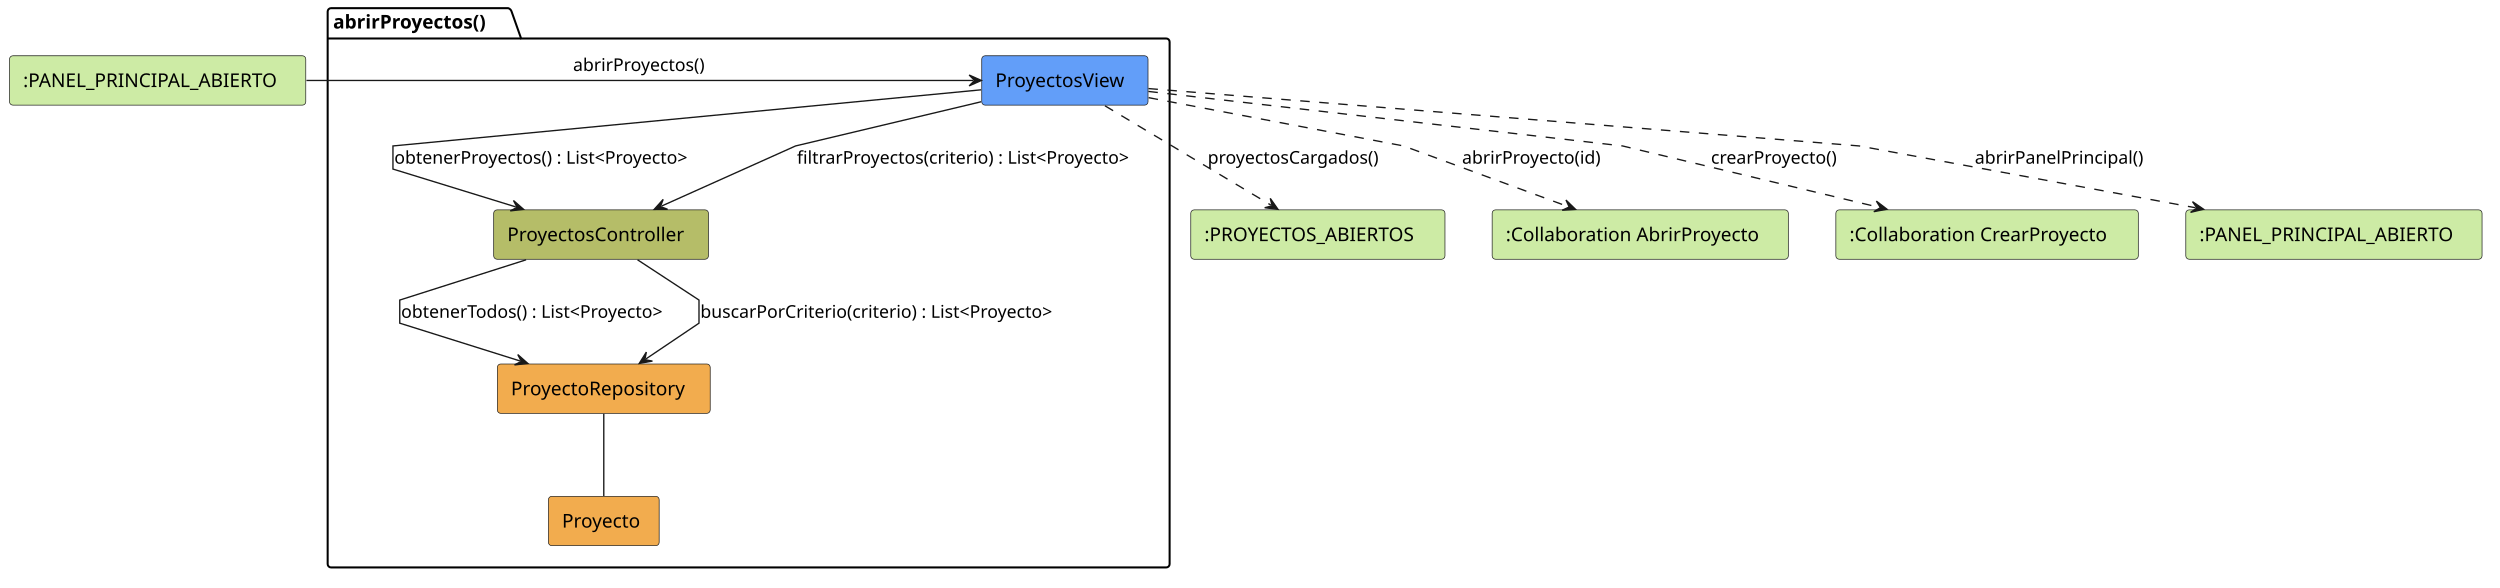
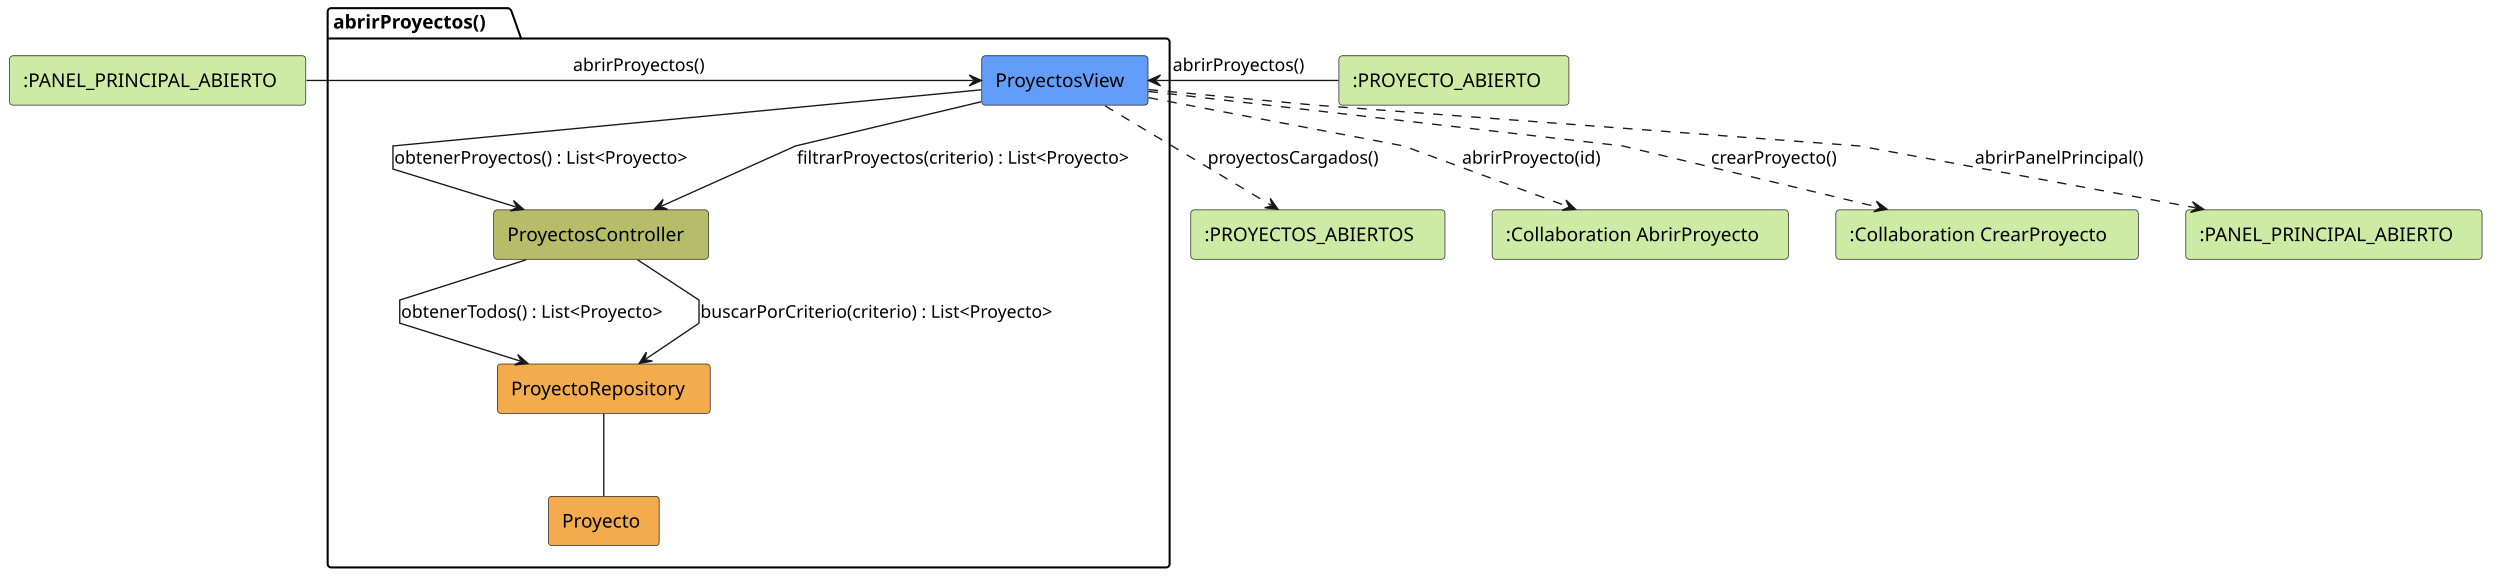
<svg xmlns="http://www.w3.org/2000/svg" contentStyleType="text/css" data-diagram-type="DESCRIPTION" height="432px" preserveAspectRatio="none" style="width:1838px;height:432px;background:#FFFFFF;" version="1.1" viewBox="0 0 1838 432" width="1838px" zoomAndPan="magnify">
  <defs />
  <g>
-     <g class="cluster" data-qualified-name="abrirProyectos" data-source-line="5" id="ent0003">
+     <g class="cluster" data-qualified-name="abrirProyectos" data-source-line="6" id="ent0004">
      <path d="M243.4,6 L373.62,6 A3.75,3.75 0 0 1 376.12,8.5 L383.12,28.297 L857.4,28.297 A2.5,2.5 0 0 1 859.9,30.797 L859.9,414.69 A2.5,2.5 0 0 1 857.4,417.19 L243.4,417.19 A2.5,2.5 0 0 1 240.9,414.69 L240.9,8.5 A2.5,2.5 0 0 1 243.4,6" fill="none" style="stroke:#000000;stroke-width:1.5;" />
      <line style="stroke:#000000;stroke-width:1.5;" x1="240.9" x2="383.12" y1="28.297" y2="28.297" />
      <text fill="#000000" font-family="sans-serif" font-size="14" font-weight="700" lengthAdjust="spacing" textLength="129.22" x="244.9" y="20.995">abrirProyectos()</text>
    </g>
-     <g class="entity" data-qualified-name="abrirProyectos.ProyectosView" data-source-line="6" id="ent0004">
+     <g class="entity" data-qualified-name="abrirProyectos.ProyectosView" data-source-line="7" id="ent0005">
      <rect fill="#629EF9" height="36.297" rx="2.5" ry="2.5" style="stroke:#181818;stroke-width:0.5;" width="122.238" x="721.78" y="41" />
      <text fill="#000000" font-family="sans-serif" font-size="14" lengthAdjust="spacing" textLength="102.238" x="731.78" y="63.995">ProyectosView</text>
    </g>
-     <g class="entity" data-qualified-name="abrirProyectos.ProyectosController" data-source-line="7" id="ent0005">
+     <g class="entity" data-qualified-name="abrirProyectos.ProyectosController" data-source-line="8" id="ent0006">
      <rect fill="#B5BD68" height="36.297" rx="2.5" ry="2.5" style="stroke:#181818;stroke-width:0.5;" width="157.881" x="362.96" y="154.3" />
      <text fill="#000000" font-family="sans-serif" font-size="14" lengthAdjust="spacing" textLength="137.881" x="372.96" y="177.295">ProyectosController</text>
    </g>
-     <g class="entity" data-qualified-name="abrirProyectos.ProyectoRepository" data-source-line="8" id="ent0006">
+     <g class="entity" data-qualified-name="abrirProyectos.ProyectoRepository" data-source-line="9" id="ent0007">
      <rect fill="#F2AC4E" height="36.297" rx="2.5" ry="2.5" style="stroke:#181818;stroke-width:0.5;" width="156.486" x="365.66" y="267.6" />
      <text fill="#000000" font-family="sans-serif" font-size="14" lengthAdjust="spacing" textLength="136.486" x="375.66" y="290.595">ProyectoRepository</text>
    </g>
-     <g class="entity" data-qualified-name="abrirProyectos.Proyecto" data-source-line="9" id="ent0007">
+     <g class="entity" data-qualified-name="abrirProyectos.Proyecto" data-source-line="10" id="ent0008">
      <rect fill="#F2AC4E" height="36.297" rx="2.5" ry="2.5" style="stroke:#181818;stroke-width:0.5;" width="81.414" x="403.2" y="364.89" />
      <text fill="#000000" font-family="sans-serif" font-size="14" lengthAdjust="spacing" textLength="61.414" x="413.2" y="387.885">Proyecto</text>
    </g>
    <g class="entity" data-qualified-name="PanelPrincipal" data-source-line="3" id="ent0002">
      <rect fill="#CDEBA5" height="36.297" rx="2.5" ry="2.5" style="stroke:#181818;stroke-width:0.5;" width="217.805" x="7" y="41" />
      <text fill="#000000" font-family="sans-serif" font-size="14" lengthAdjust="spacing" textLength="197.805" x="17" y="63.995">:PANEL_PRINCIPAL_ABIERTO</text>
    </g>
-     <g class="entity" data-qualified-name="ProyectosAbiertos" data-source-line="12" id="ent0008">
+     <g class="entity" data-qualified-name="ProyectoAbiertoEntrada" data-source-line="4" id="ent0003">
+       <rect fill="#CDEBA5" height="36.297" rx="2.5" ry="2.5" style="stroke:#181818;stroke-width:0.5;" width="169.106" x="984.35" y="41" />
+       <text fill="#000000" font-family="sans-serif" font-size="14" lengthAdjust="spacing" textLength="149.106" x="994.35" y="63.995">:PROYECTO_ABIERTO</text>
+     </g>
+     <g class="entity" data-qualified-name="ProyectosAbiertos" data-source-line="13" id="ent0009">
      <rect fill="#CDEBA5" height="36.297" rx="2.5" ry="2.5" style="stroke:#181818;stroke-width:0.5;" width="186.879" x="875.46" y="154.3" />
      <text fill="#000000" font-family="sans-serif" font-size="14" lengthAdjust="spacing" textLength="166.879" x="885.46" y="177.295">:PROYECTOS_ABIERTOS</text>
    </g>
-     <g class="entity" data-qualified-name="ColProyecto" data-source-line="13" id="ent0009">
+     <g class="entity" data-qualified-name="ColProyecto" data-source-line="14" id="ent0010">
      <rect fill="#CDEBA5" height="36.297" rx="2.5" ry="2.5" style="stroke:#181818;stroke-width:0.5;" width="217.75" x="1097.03" y="154.3" />
      <text fill="#000000" font-family="sans-serif" font-size="14" lengthAdjust="spacing" textLength="197.75" x="1107.03" y="177.295">:Collaboration AbrirProyecto</text>
    </g>
-     <g class="entity" data-qualified-name="ColCrearProyecto" data-source-line="14" id="ent0010">
+     <g class="entity" data-qualified-name="ColCrearProyecto" data-source-line="15" id="ent0011">
      <rect fill="#CDEBA5" height="36.297" rx="2.5" ry="2.5" style="stroke:#181818;stroke-width:0.5;" width="222.364" x="1349.72" y="154.3" />
      <text fill="#000000" font-family="sans-serif" font-size="14" lengthAdjust="spacing" textLength="202.364" x="1359.72" y="177.295">:Collaboration CrearProyecto</text>
    </g>
-     <g class="entity" data-qualified-name="PanelSalida" data-source-line="15" id="ent0011">
+     <g class="entity" data-qualified-name="PanelSalida" data-source-line="16" id="ent0012">
      <rect fill="#CDEBA5" height="36.297" rx="2.5" ry="2.5" style="stroke:#181818;stroke-width:0.5;" width="217.805" x="1607" y="154.3" />
      <text fill="#000000" font-family="sans-serif" font-size="14" lengthAdjust="spacing" textLength="197.805" x="1617" y="177.295">:PANEL_PRINCIPAL_ABIERTO</text>
    </g>
-     <g class="link" data-entity-1="ent0002" data-entity-2="ent0004" data-link-type="dependency" data-source-line="17" id="lnk12">
+     <g class="link" data-entity-1="ent0002" data-entity-2="ent0005" data-link-type="dependency" data-source-line="18" id="lnk13">
      <path d="M225.3,59.15 C366.85,59.15 602.65,59.15 715.51,59.15" fill="none" id="PanelPrincipal-to-ProyectosView" style="stroke:#181818;stroke-width:1;" />
      <polygon fill="#181818" points="721.51,59.15,712.51,55.15,716.51,59.15,712.51,63.15,721.51,59.15" style="stroke:#181818;stroke-width:1;" />
      <text fill="#000000" font-family="sans-serif" font-size="13" lengthAdjust="spacing" textLength="104.463" x="421.29" y="52.217">abrirProyectos()</text>
    </g>
-     <g class="link" data-entity-1="ent0004" data-entity-2="ent0005" data-link-type="dependency" data-source-line="19" id="lnk13">
+     <g class="link" data-entity-1="ent0003" data-entity-2="ent0005" data-link-type="dependency" data-source-line="19" id="lnk14">
+       <path d="M984.05,59.15 C939.16,59.15 891.04,59.15 850.26,59.15" fill="none" id="ProyectoAbiertoEntrada-to-ProyectosView" style="stroke:#181818;stroke-width:1;" />
+       <polygon fill="#181818" points="844.26,59.15,853.26,63.15,849.26,59.15,853.26,55.15,844.26,59.15" style="stroke:#181818;stroke-width:1;" />
+       <text fill="#000000" font-family="sans-serif" font-size="13" lengthAdjust="spacing" textLength="104.463" x="862.19" y="52.217">abrirProyectos()</text>
+     </g>
+     <g class="link" data-entity-1="ent0005" data-entity-2="ent0006" data-link-type="dependency" data-source-line="21" id="lnk15">
      <path d="M721.34,66.03 C588.91,78.67 288.9,107.3 288.9,107.3 C288.9,107.3 288.9,124.3 288.9,124.3 C288.9,124.3 335.696,138.724 379.196,152.124" fill="none" id="ProyectosView-to-ProyectosController" style="stroke:#181818;stroke-width:1;" />
      <polygon fill="#181818" points="384.93,153.89,377.506,147.418,380.152,152.418,375.151,155.063,384.93,153.89" style="stroke:#181818;stroke-width:1;" />
      <text fill="#000000" font-family="sans-serif" font-size="13" lengthAdjust="spacing" textLength="239.008" x="289.9" y="120.367">obtenerProyectos() : List&lt;Proyecto&gt;</text>
    </g>
-     <g class="link" data-entity-1="ent0004" data-entity-2="ent0005" data-link-type="dependency" data-source-line="25" id="lnk16">
+     <g class="link" data-entity-1="ent0005" data-entity-2="ent0006" data-link-type="dependency" data-source-line="27" id="lnk18">
      <path d="M721.34,74.81 C663.22,88.65 584.9,107.3 584.9,107.3 C584.9,107.3 528.795,132.475 486.455,151.465" fill="none" id="ProyectosView-to-ProyectosController-1" style="stroke:#181818;stroke-width:1;" />
      <polygon fill="#181818" points="480.98,153.92,490.829,153.887,485.542,151.874,487.555,146.587,480.98,153.92" style="stroke:#181818;stroke-width:1;" />
      <text fill="#000000" font-family="sans-serif" font-size="13" lengthAdjust="spacing" textLength="269.788" x="585.9" y="120.367">filtrarProyectos(criterio) : List&lt;Proyecto&gt;</text>
    </g>
-     <g class="link" data-entity-1="ent0005" data-entity-2="ent0006" data-link-type="dependency" data-source-line="21" id="lnk14">
+     <g class="link" data-entity-1="ent0006" data-entity-2="ent0007" data-link-type="dependency" data-source-line="23" id="lnk16">
      <path d="M386.79,191 C344.71,204.41 293.9,220.6 293.9,220.6 C293.9,220.6 293.9,237.6 293.9,237.6 C293.9,237.6 339.676,251.98 382.326,265.39" fill="none" id="ProyectosController-to-ProyectoRepository" style="stroke:#181818;stroke-width:1;" />
      <polygon fill="#181818" points="388.05,267.19,380.664,260.675,383.28,265.69,378.265,268.306,388.05,267.19" style="stroke:#181818;stroke-width:1;" />
      <text fill="#000000" font-family="sans-serif" font-size="13" lengthAdjust="spacing" textLength="214.081" x="294.9" y="233.667">obtenerTodos() : List&lt;Proyecto&gt;</text>
    </g>
-     <g class="link" data-entity-1="ent0005" data-entity-2="ent0006" data-link-type="dependency" data-source-line="27" id="lnk17">
+     <g class="link" data-entity-1="ent0006" data-entity-2="ent0007" data-link-type="dependency" data-source-line="29" id="lnk19">
      <path d="M468.71,191 C489.18,204.41 513.9,220.6 513.9,220.6 C513.9,220.6 513.9,237.6 513.9,237.6 C513.9,237.6 494.846,250.427 474.946,263.837" fill="none" id="ProyectosController-to-ProyectoRepository-1" style="stroke:#181818;stroke-width:1;" />
      <polygon fill="#181818" points="469.97,267.19,479.669,265.478,474.116,264.396,475.198,258.843,469.97,267.19" style="stroke:#181818;stroke-width:1;" />
      <text fill="#000000" font-family="sans-serif" font-size="13" lengthAdjust="spacing" textLength="283.334" x="514.9" y="233.667">buscarPorCriterio(criterio) : List&lt;Proyecto&gt;</text>
    </g>
-     <g class="link" data-entity-1="ent0006" data-entity-2="ent0007" data-link-type="association" data-source-line="23" id="lnk15">
+     <g class="link" data-entity-1="ent0007" data-entity-2="ent0008" data-link-type="association" data-source-line="25" id="lnk17">
      <path d="M443.9,304.22 C443.9,321.42 443.9,347.52 443.9,364.67" fill="none" id="ProyectoRepository-Proyecto" style="stroke:#181818;stroke-width:1;" />
    </g>
-     <g class="link" data-entity-1="ent0004" data-entity-2="ent0008" data-link-type="dependency" data-source-line="29" id="lnk18">
+     <g class="link" data-entity-1="ent0005" data-entity-2="ent0009" data-link-type="dependency" data-source-line="31" id="lnk20">
      <path d="M812.37,77.79 C847.2,98.63 899.652,130.009 934.422,150.819" fill="none" id="ProyectosView-to-ProyectosAbiertos" style="stroke:#181818;stroke-width:1;stroke-dasharray:7,7;" />
      <polygon fill="#181818" points="939.57,153.9,933.902,145.846,935.28,151.332,929.793,152.71,939.57,153.9" style="stroke:#181818;stroke-width:1;" />
      <text fill="#000000" font-family="sans-serif" font-size="13" lengthAdjust="spacing" textLength="135.941" x="887.9" y="120.367">proyectosCargados()</text>
    </g>
-     <g class="link" data-entity-1="ent0004" data-entity-2="ent0009" data-link-type="dependency" data-source-line="30" id="lnk19">
+     <g class="link" data-entity-1="ent0005" data-entity-2="ent0010" data-link-type="dependency" data-source-line="32" id="lnk21">
      <path d="M844.45,71.81 C918.19,85.77 1031.9,107.3 1031.9,107.3 C1031.9,107.3 1101.21,132.855 1152.73,151.845" fill="none" id="ProyectosView-to-ColProyecto" style="stroke:#181818;stroke-width:1;stroke-dasharray:7,7;" />
      <polygon fill="#181818" points="1158.36,153.92,1151.299,147.054,1153.668,152.191,1148.532,154.56,1158.36,153.92" style="stroke:#181818;stroke-width:1;" />
      <text fill="#000000" font-family="sans-serif" font-size="13" lengthAdjust="spacing" textLength="109.554" x="1074.9" y="120.367">abrirProyecto(id)</text>
    </g>
-     <g class="link" data-entity-1="ent0004" data-entity-2="ent0010" data-link-type="dependency" data-source-line="31" id="lnk20">
+     <g class="link" data-entity-1="ent0005" data-entity-2="ent0011" data-link-type="dependency" data-source-line="33" id="lnk22">
      <path d="M844.28,67.21 C958.66,80.36 1192.9,107.3 1192.9,107.3 C1192.9,107.3 1302.145,133.443 1381.485,152.433" fill="none" id="ProyectosView-to-ColCrearProyecto" style="stroke:#181818;stroke-width:1;stroke-dasharray:7,7;" />
      <polygon fill="#181818" points="1387.32,153.83,1379.498,147.845,1382.457,152.666,1377.636,155.625,1387.32,153.83" style="stroke:#181818;stroke-width:1;" />
      <text fill="#000000" font-family="sans-serif" font-size="13" lengthAdjust="spacing" textLength="100.972" x="1257.9" y="120.367">crearProyecto()</text>
    </g>
-     <g class="link" data-entity-1="ent0004" data-entity-2="ent0011" data-link-type="dependency" data-source-line="32" id="lnk21">
-       <path d="M844.3,65.11 C994.24,77.21 1366.9,107.3 1366.9,107.3 C1366.9,107.3 1510.859,133.755 1614.169,152.745" fill="none" id="ProyectosView-to-PanelSalida" style="stroke:#181818;stroke-width:1;stroke-dasharray:7,7;" />
+     <g class="link" data-entity-1="ent0005" data-entity-2="ent0012" data-link-type="dependency" data-source-line="34" id="lnk23">
+       <path d="M844.43,65.89 C897.92,70.87 966.9,77.3 966.9,77.3 C966.9,77.3 1366.9,107.3 1366.9,107.3 C1366.9,107.3 1510.859,133.755 1614.169,152.745" fill="none" id="ProyectosView-to-PanelSalida" style="stroke:#181818;stroke-width:1;stroke-dasharray:7,7;" />
      <polygon fill="#181818" points="1620.07,153.83,1611.941,148.269,1615.152,152.926,1610.495,156.137,1620.07,153.83" style="stroke:#181818;stroke-width:1;" />
      <text fill="#000000" font-family="sans-serif" font-size="13" lengthAdjust="spacing" textLength="131.942" x="1451.9" y="120.367">abrirPanelPrincipal()</text>
    </g>
  </g>
</svg>
